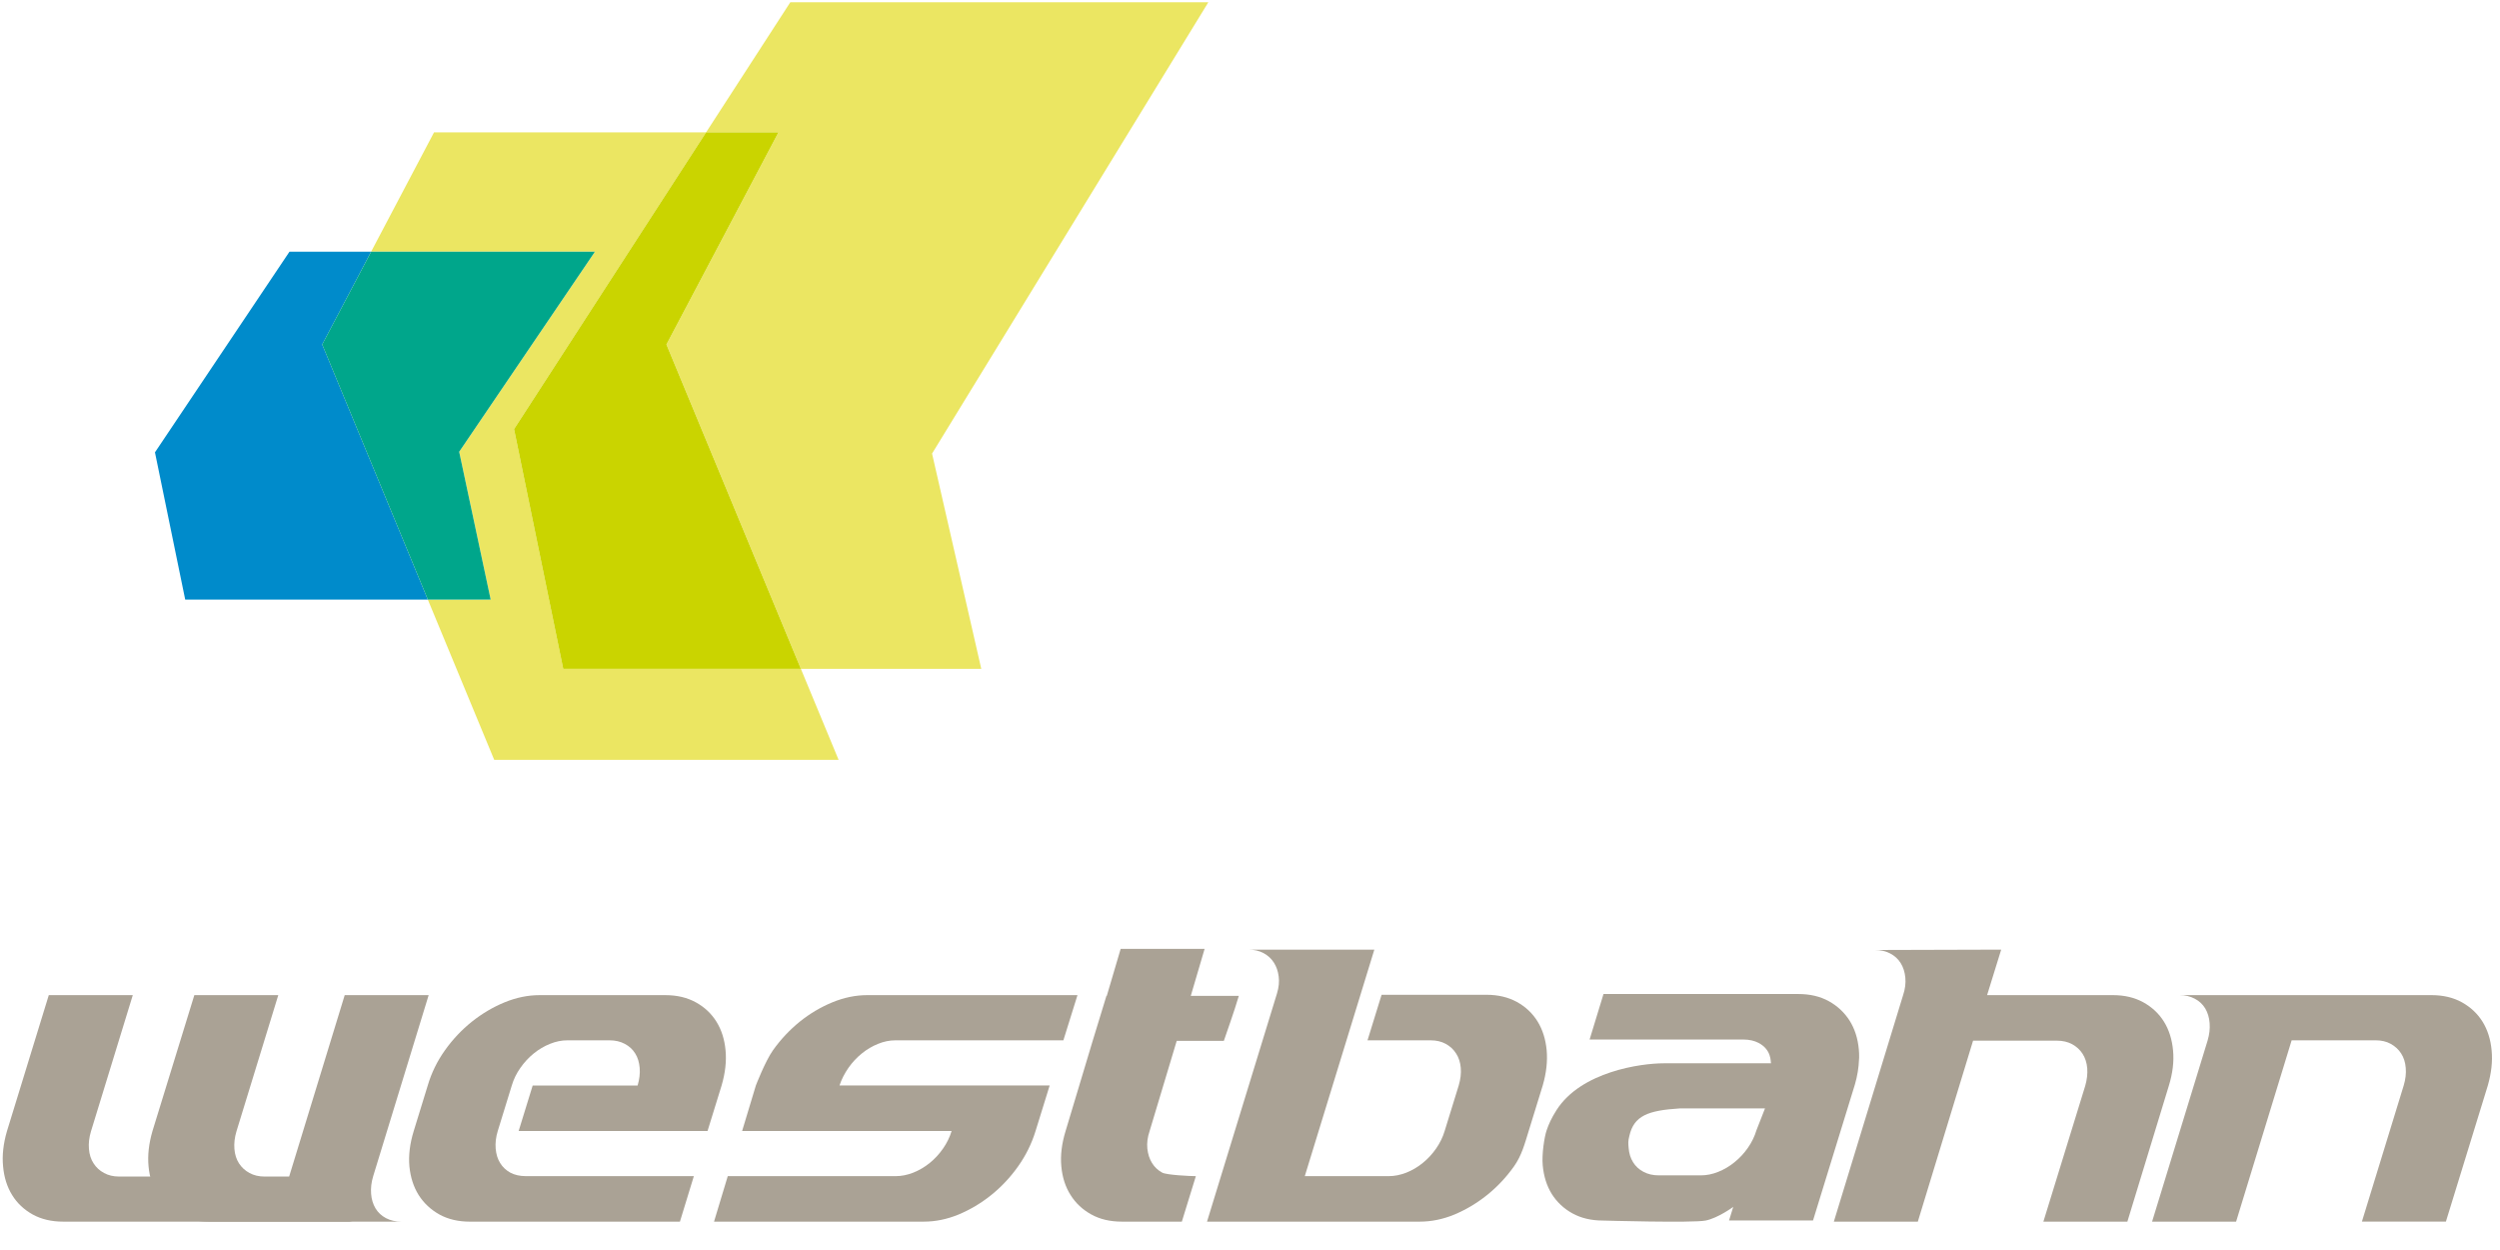
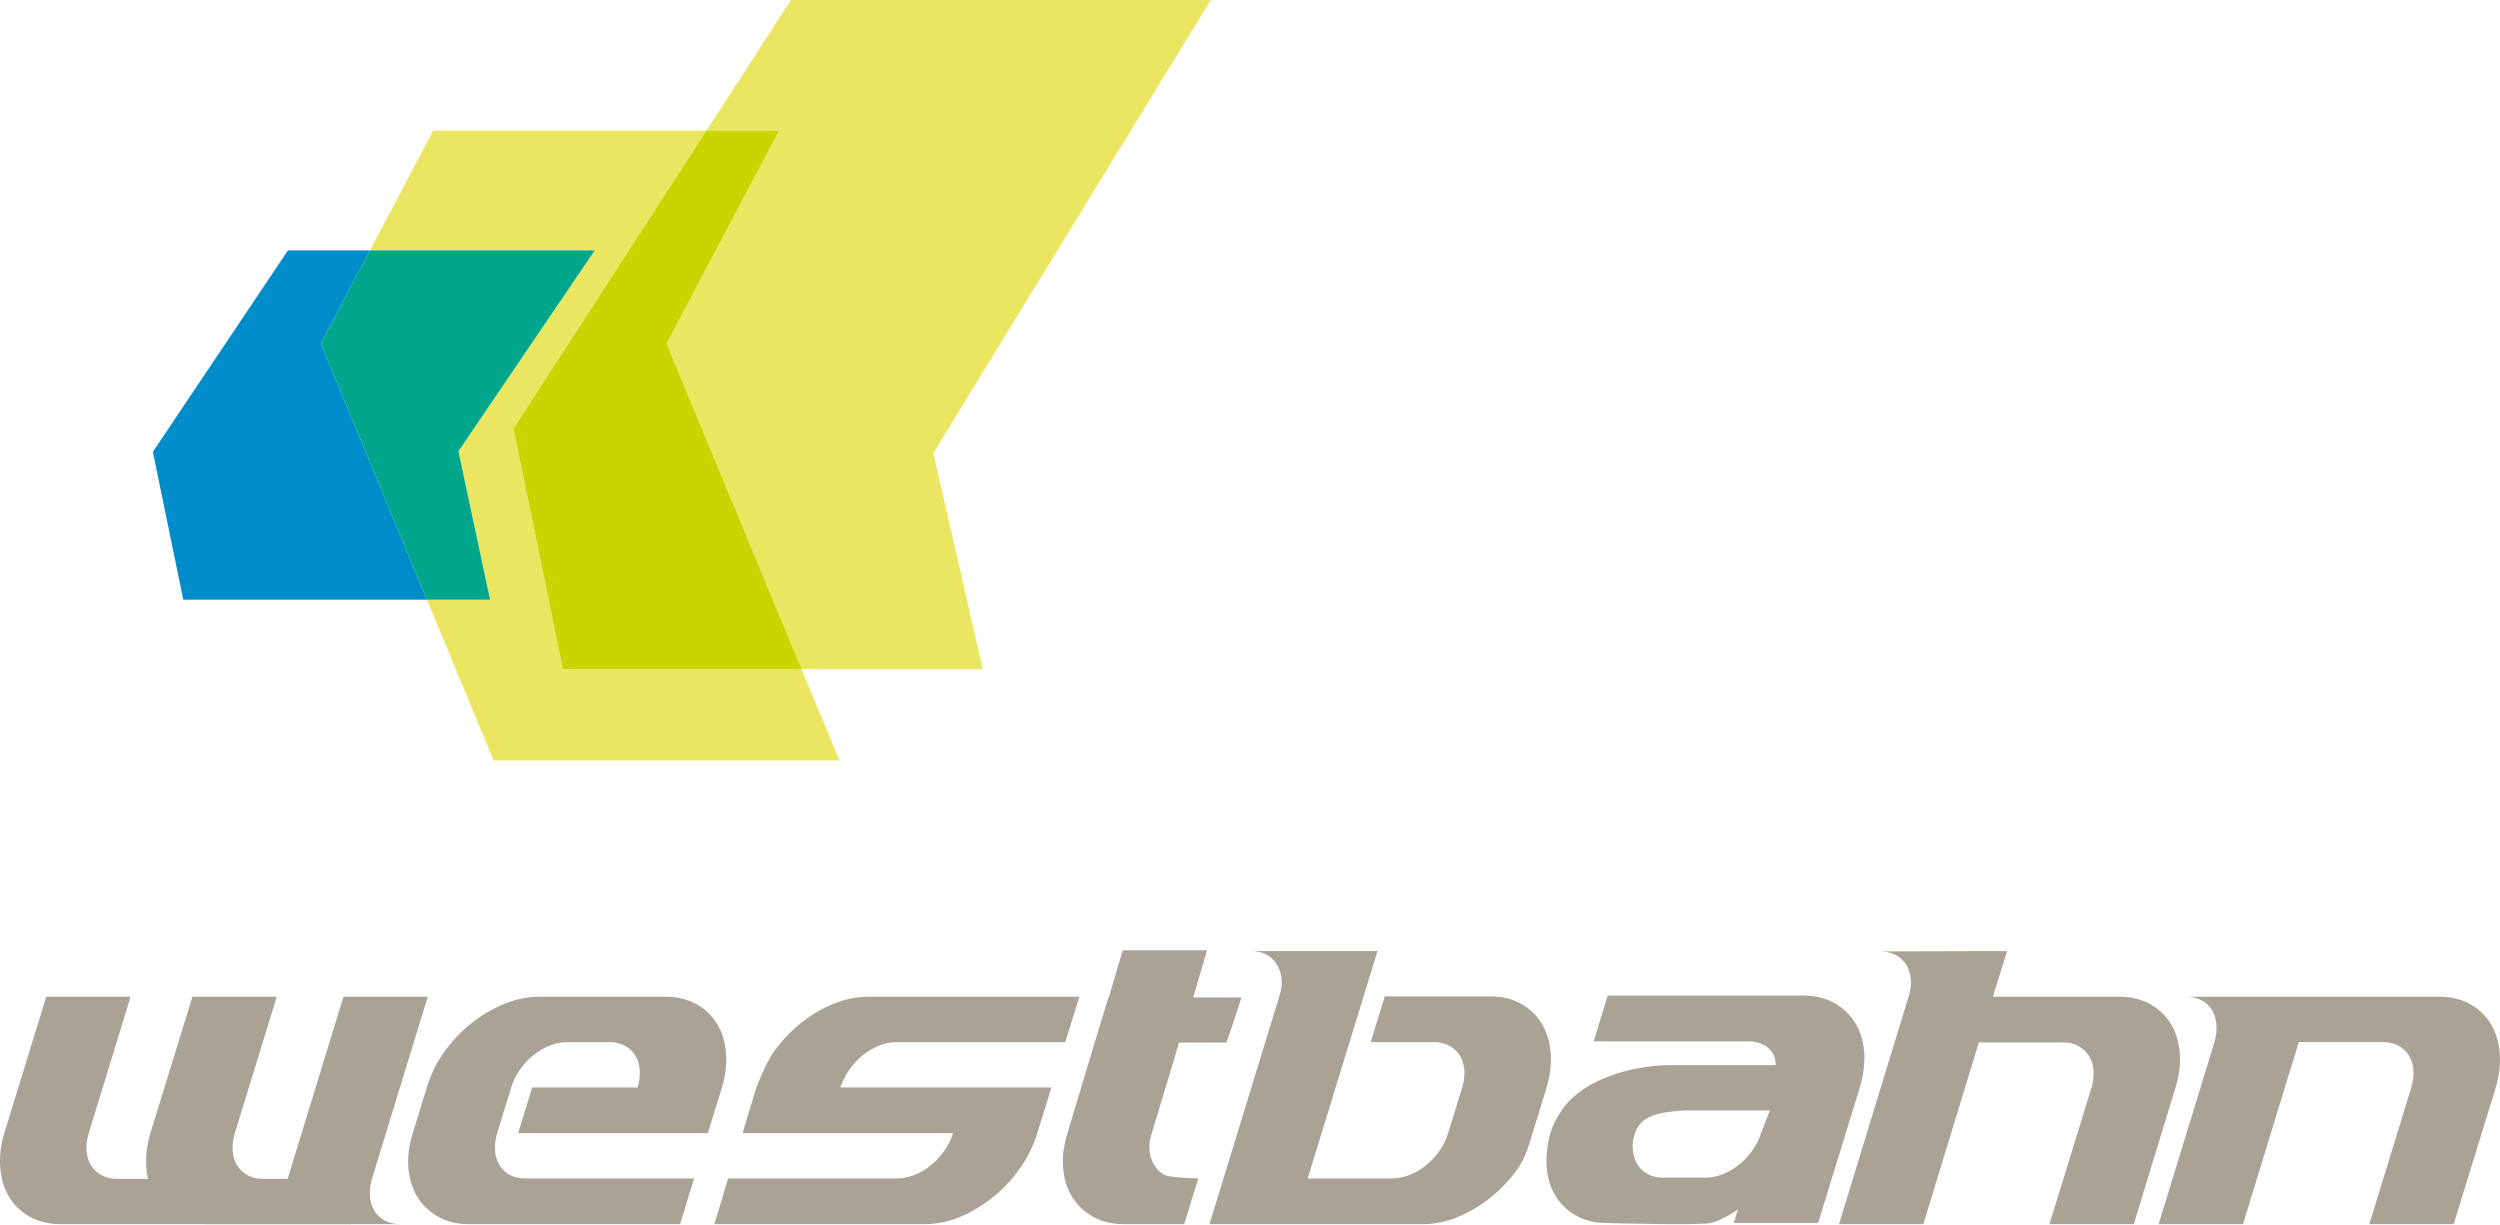
- <svg xmlns="http://www.w3.org/2000/svg" height="141.732" viewBox="0 0 283.465 141.732" width="283.465">
+ <svg xmlns="http://www.w3.org/2000/svg" viewBox="0.31 0.26 282.36 138.27">
  <g fill="#aaa295">
    <path d="m175.44 119.074c-.12-1.252-.465-2.334-1.03-3.254-.573-.924-1.35-1.662-2.336-2.205-.982-.542-2.137-.82-3.46-.82h-11.899l-1.596 5.164h7.158c.643 0 1.217.129 1.714.4.487.265.887.628 1.178 1.093.299.458.474 1.004.529 1.631.054.634-.029 1.296-.235 1.999l-1.594 5.159c-.208.7-.536 1.362-.973 1.993-.439.63-.947 1.176-1.52 1.635-.563.461-1.188.827-1.861 1.095-.678.262-1.338.393-1.979.393h-9.531l7.888-25.681h-14.273c.649 0 1.22.135 1.712.398.492.266.883.625 1.165 1.073.288.445.47.968.546 1.572.08.599.016 1.237-.189 1.913l-7.941 25.886h24.123c1.322 0 2.639-.269 3.949-.81 1.309-.553 2.539-1.283 3.691-2.205 1.155-.926 2.175-2.008 3.06-3.254.88-1.242 1.222-2.584 1.665-4.009l1.592-5.159c.416-1.429.56-2.765.447-4.007" />
    <path d="m282.629 119.105c-.111-1.244-.459-2.332-1.025-3.25-.574-.922-1.351-1.652-2.339-2.203-.979-.543-2.134-.818-3.457-.818h-28.587c.65 0 1.226.137 1.732.403.507.266.9.631 1.191 1.108.279.474.453 1.034.496 1.655.053.634-.022 1.29-.23 1.989l-6.296 20.528h9.53l6.301-20.56h9.521c.652 0 1.221.131 1.713.4.488.267.885.628 1.186 1.092.296.459.474 1.005.522 1.634.058.634-.023 1.292-.231 1.995l-4.743 15.438h9.528l4.748-15.411c.413-1.424.561-2.759.44-4" />
    <path d="m96.237 121.083c.44-.63.948-1.173 1.518-1.631.566-.463 1.185-.826 1.844-1.093.66-.27 1.319-.4 1.971-.4h19.05l1.6-5.125h-23.841c-1.325 0-2.647.274-3.968.818-1.323.546-2.554 1.277-3.695 2.193-1.139.926-2.155 1.999-3.038 3.243-.88 1.239-1.94 3.991-1.94 3.991l-1.558 5.159h23.764c-.213.702-.536 1.366-.979 1.998-.436.629-.941 1.171-1.51 1.632-.572.461-1.195.829-1.87 1.097-.673.263-1.334.393-1.982.393h-19.052l-1.559 5.159h23.8c1.323 0 2.638-.271 3.949-.811 1.31-.551 2.542-1.281 3.692-2.203 1.151-.926 2.169-2.006 3.051-3.252.883-1.244 1.544-2.586 1.982-4.013l1.599-5.159h-23.84c.233-.7.572-1.36 1.012-1.996" />
    <path d="m57.892 132.964c-.487-.268-.879-.634-1.161-1.095-.29-.459-.451-1.005-.507-1.635-.05-.631.022-1.293.237-1.993l1.591-5.159c.207-.703.529-1.365.976-1.999.438-.627.944-1.173 1.51-1.631.57-.465 1.187-.828 1.851-1.093.666-.271 1.315-.4 1.964-.4h4.787c.647 0 1.219.129 1.729.4.504.265.9.628 1.185 1.093.292.458.451 1.004.506 1.631.053.634-.027 1.296-.234 1.999h-11.904l-1.591 5.159h21.426l1.595-5.159c.416-1.424.568-2.755.448-3.995-.117-1.242-.458-2.315-1.031-3.239-.572-.918-1.347-1.651-2.336-2.195-.986-.543-2.132-.818-3.459-.818h-14.271c-1.323 0-2.647.275-3.971.818-1.323.544-2.555 1.277-3.711 2.195-1.149.924-2.168 1.997-3.051 3.239-.884 1.24-1.533 2.571-1.952 3.995l-1.588 5.159c-.44 1.425-.604 2.767-.491 4.009.124 1.246.469 2.328 1.052 3.254.588.922 1.37 1.652 2.357 2.205.984.541 2.139.81 3.459.81h23.817l1.581-5.162h-19.056c-.68-.001-1.263-.131-1.757-.393" />
    <path d="m130.676 131.869c-.286-.457-.463-1.003-.532-1.637-.061-.629.021-1.297.26-1.991l3.074-10.224h5.345c.229-.693 1.164-3.277 1.698-5.099h-5.449l1.569-5.329h-9.523l-1.573 5.329h-.041l-1.56 5.099-3.072 10.224c-.438 1.425-.602 2.767-.485 4.004.112 1.251.466 2.333 1.048 3.251.579.928 1.366 1.662 2.354 2.207.982.544 2.135.814 3.462.814h6.807l1.59-5.159c-.677 0-3.321-.133-3.813-.398-.488-.264-.877-.63-1.159-1.091" />
    <path d="m246.494 119.116c-.112-1.246-.457-2.339-1.021-3.253-.574-.93-1.358-1.66-2.339-2.207-.983-.547-2.144-.822-3.46-.822h-14.275l1.599-5.158-14.319.041c.652 0 1.229.135 1.734.398.503.262.901.627 1.188 1.09.285.464.464 1.01.523 1.639.063.631-.02 1.295-.252 1.99l-7.857 25.685h9.526l6.267-20.52h9.529c.641 0 1.217.135 1.711.4.494.269.889.632 1.184 1.089.297.463.472 1.011.527 1.639.047.627-.029 1.297-.23 1.997l-4.746 15.395h9.527l4.701-15.395c.443-1.433.601-2.763.483-4.008" />
    <path d="m198.268 130.144c-.439.63-.947 1.175-1.52 1.635-.561.459-1.182.826-1.84 1.089-.665.27-1.321.4-1.974.4h-4.78c-.648 0-1.226-.131-1.73-.4-.506-.263-.899-.63-1.182-1.089-.291-.46-.457-1.005-.506-1.635-.047-.567-.067-.728.084-1.344.514-2.292 2.121-2.893 5.695-3.12h9.691l-.967 2.467c-.209.701-.531 1.363-.971 1.997m12.617-10.251c.004-.31-.005-.617-.036-.914-.114-1.244-.465-2.328-1.047-3.256-.587-.918-1.37-1.656-2.356-2.201-.982-.544-2.138-.814-3.465-.814h-22.094l-1.576 5.161h17.434c.674 0 1.257.131 1.754.395 1.482.793 1.324 2.122 1.391 2.299h-12.174c-2.563 0-9.363.931-12.157 5.304-.618.977-.894 1.633-1.117 2.281-.26.732-.569 2.752-.448 3.99.115 1.242.453 2.318 1.025 3.242.578.916 1.354 1.651 2.341 2.197.981.54 2.135.816 3.455.816 0 0 10.162.293 11.657 0 1.416-.287 3.131-1.549 3.131-1.549l-.473 1.536h9.525l4.75-15.415c.286-.986.432-1.93.465-2.826l.016-.229v-.017z" />
    <path d="m17.081 133.404h-3.573c-.649 0-1.216-.135-1.707-.405-.492-.262-.894-.629-1.187-1.091-.304-.461-.475-1.005-.525-1.634-.055-.632.021-1.294.231-1.995l4.742-15.445h-9.528l-4.744 15.42c-.417 1.425-.562 2.758-.44 4.002.111 1.242.455 2.328 1.027 3.248.565.922 1.347 1.652 2.333 2.203.985.54 2.135.811 3.454.811h32.813" />
    <path d="m16.851 132.256c.117 1.24.46 2.325 1.022 3.248.573.922 1.353 1.652 2.34 2.203.982.54 2.138.811 3.456.811h21.848c-.648 0-1.228-.131-1.731-.396-.506-.266-.905-.636-1.19-1.108-.285-.478-.456-1.032-.501-1.655-.051-.634.025-1.296.235-1.993l6.293-20.529h-9.523l-6.302 20.568h-2.787c-.647 0-1.22-.137-1.71-.405-.492-.264-.89-.629-1.191-1.091-.296-.459-.47-1.002-.521-1.637-.052-.631.025-1.293.233-1.992l4.743-15.443h-9.522l-4.751 15.42c-.413 1.423-.562 2.755-.441 3.999" />
  </g>
  <path d="m80.092 15.011h-.002-30.858l-7.136 13.532h25.384l-15.395 22.684 3.573 16.763h-7.126l7.528 18.168h39.064l-4.278-10.317h-26.957l-5.582-27.183z" fill="#ebe662" />
  <path d="m137.062.258h-47.418l-9.552 14.753h8.208l-12.706 24.052 15.251 36.778h20.463l-5.583-24.412z" fill="#ebe662" />
  <path d="m42.096 28.543h-9.263l-15.256 22.747 3.432 16.7h27.521l-11.982-28.927z" fill="#008bcb" />
  <path d="m67.481 28.543h-25.384l-5.55 10.52 11.985 28.927h7.126l-3.573-16.763z" fill="#00a68b" />
  <path d="m88.3 15.011h-8.208l-21.783 33.647 5.58 27.183h26.956l-15.251-36.778z" fill="#cad400" />
</svg>
